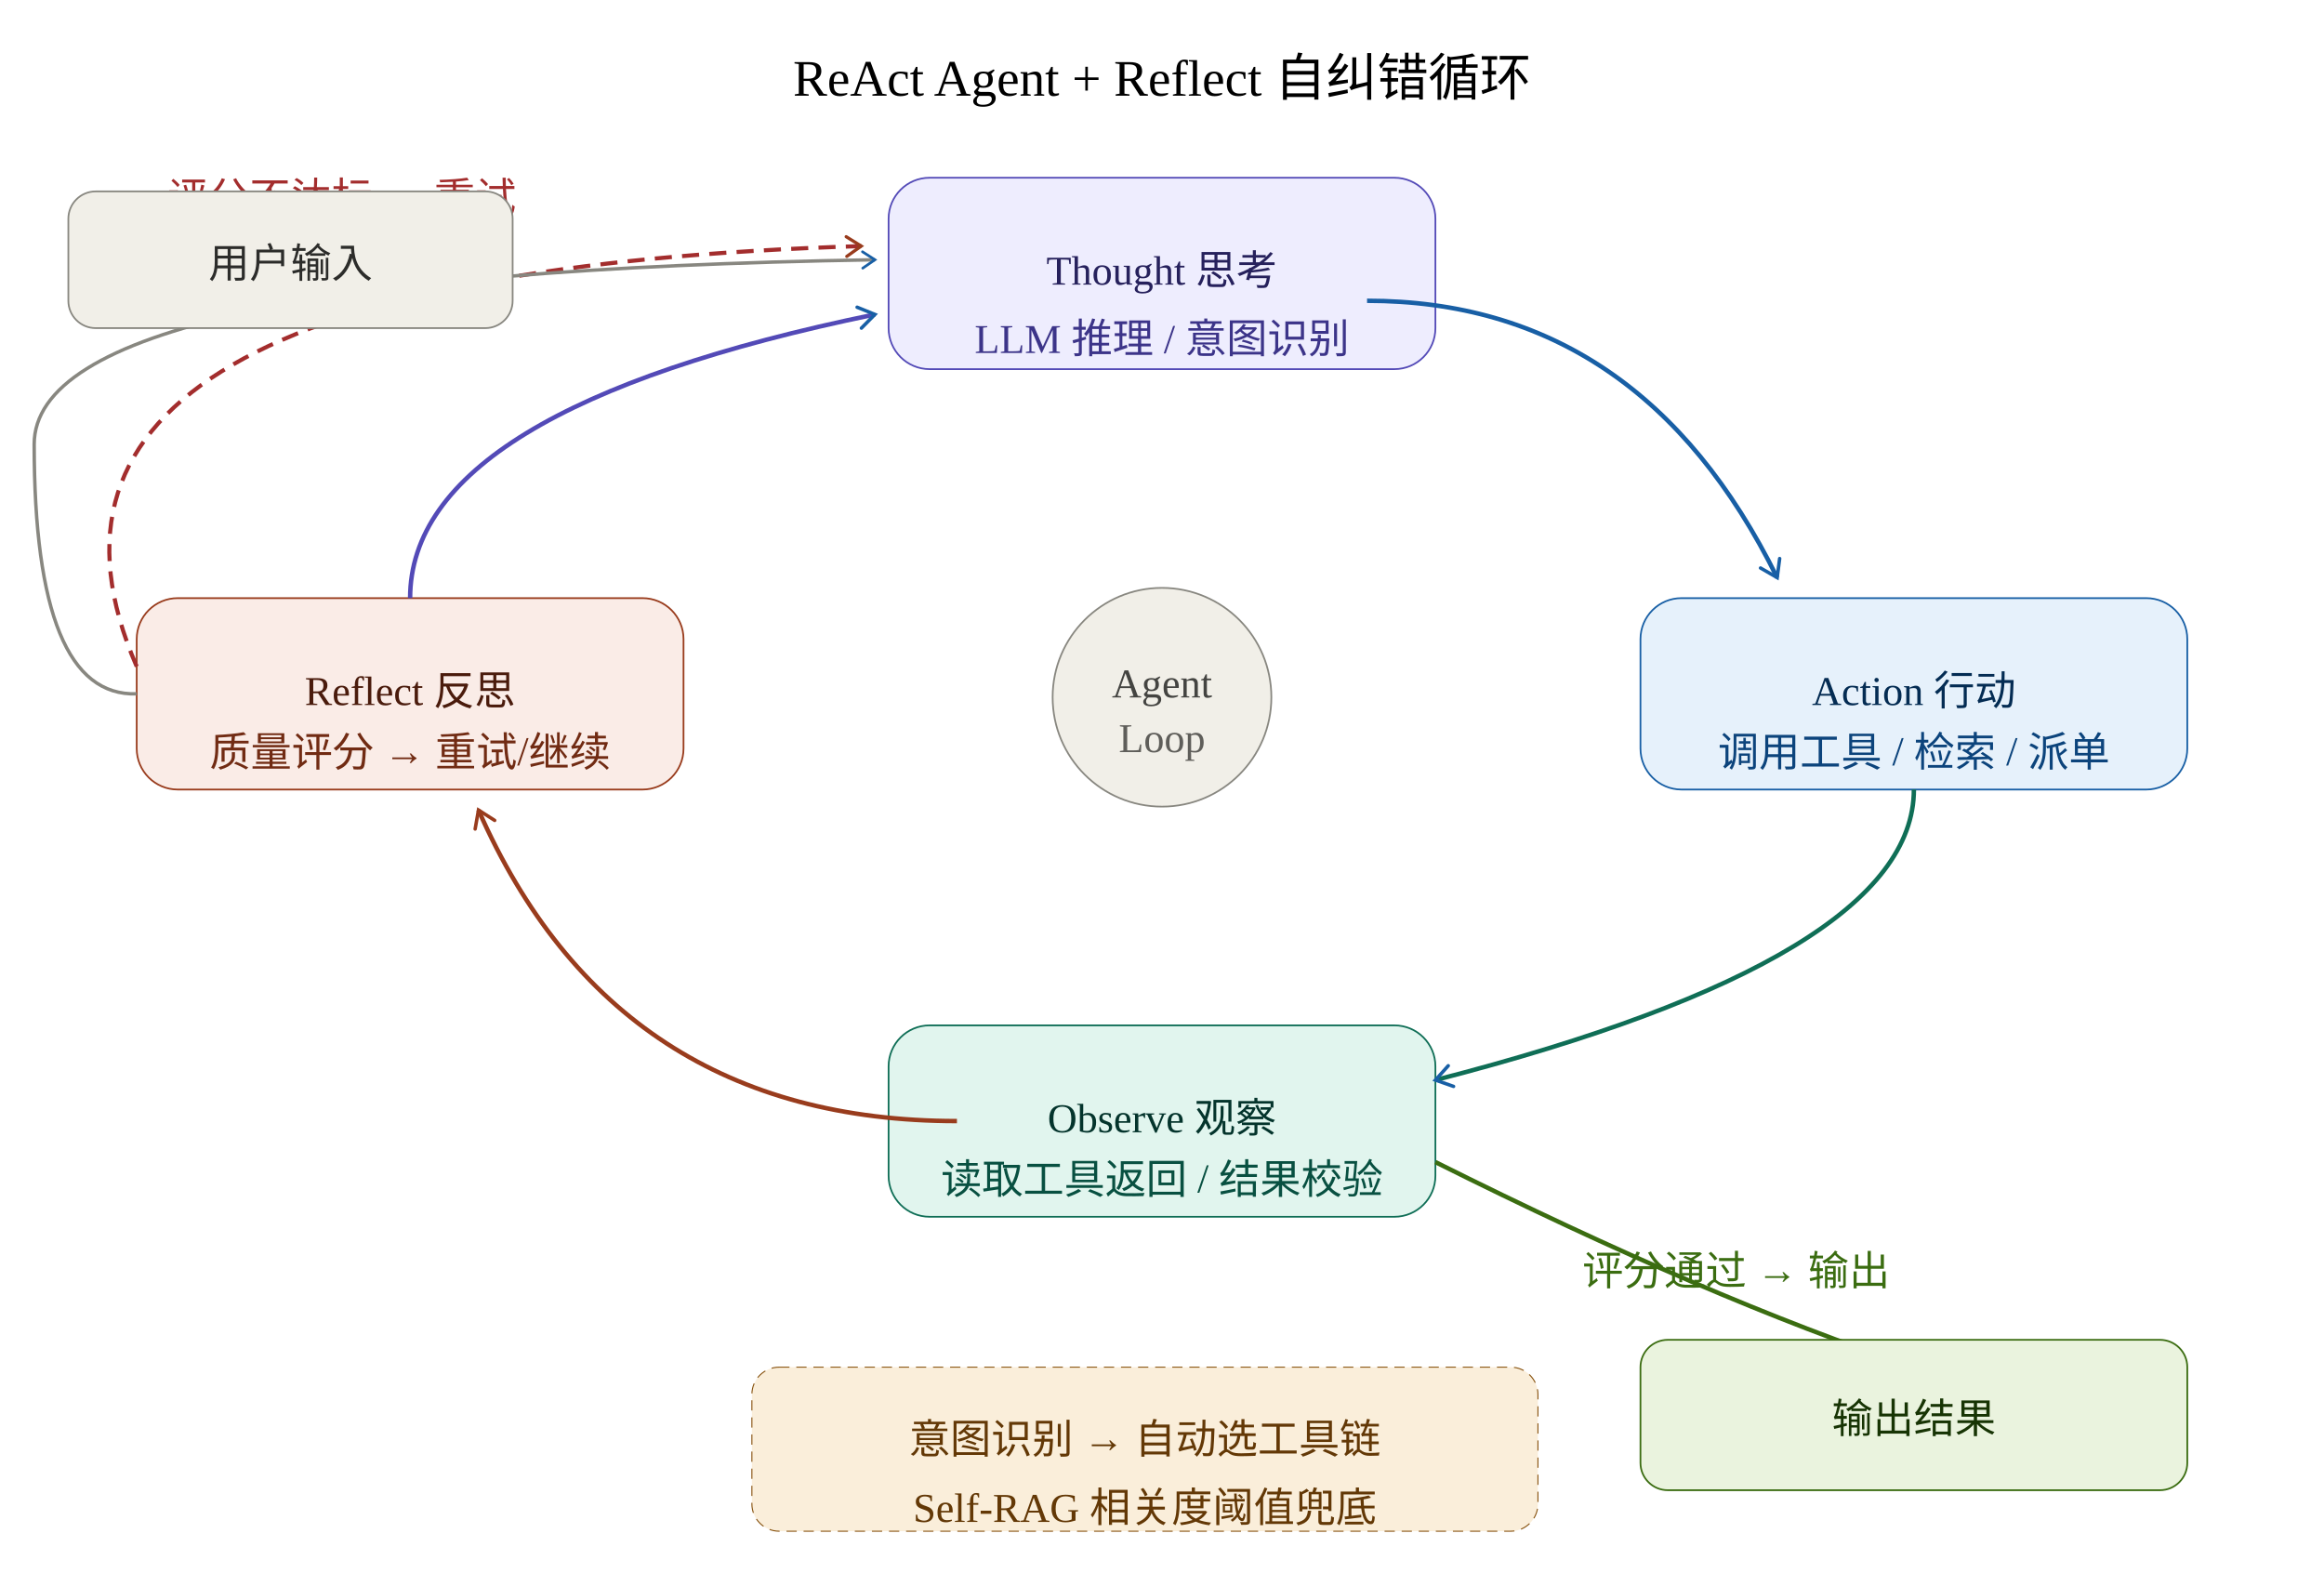
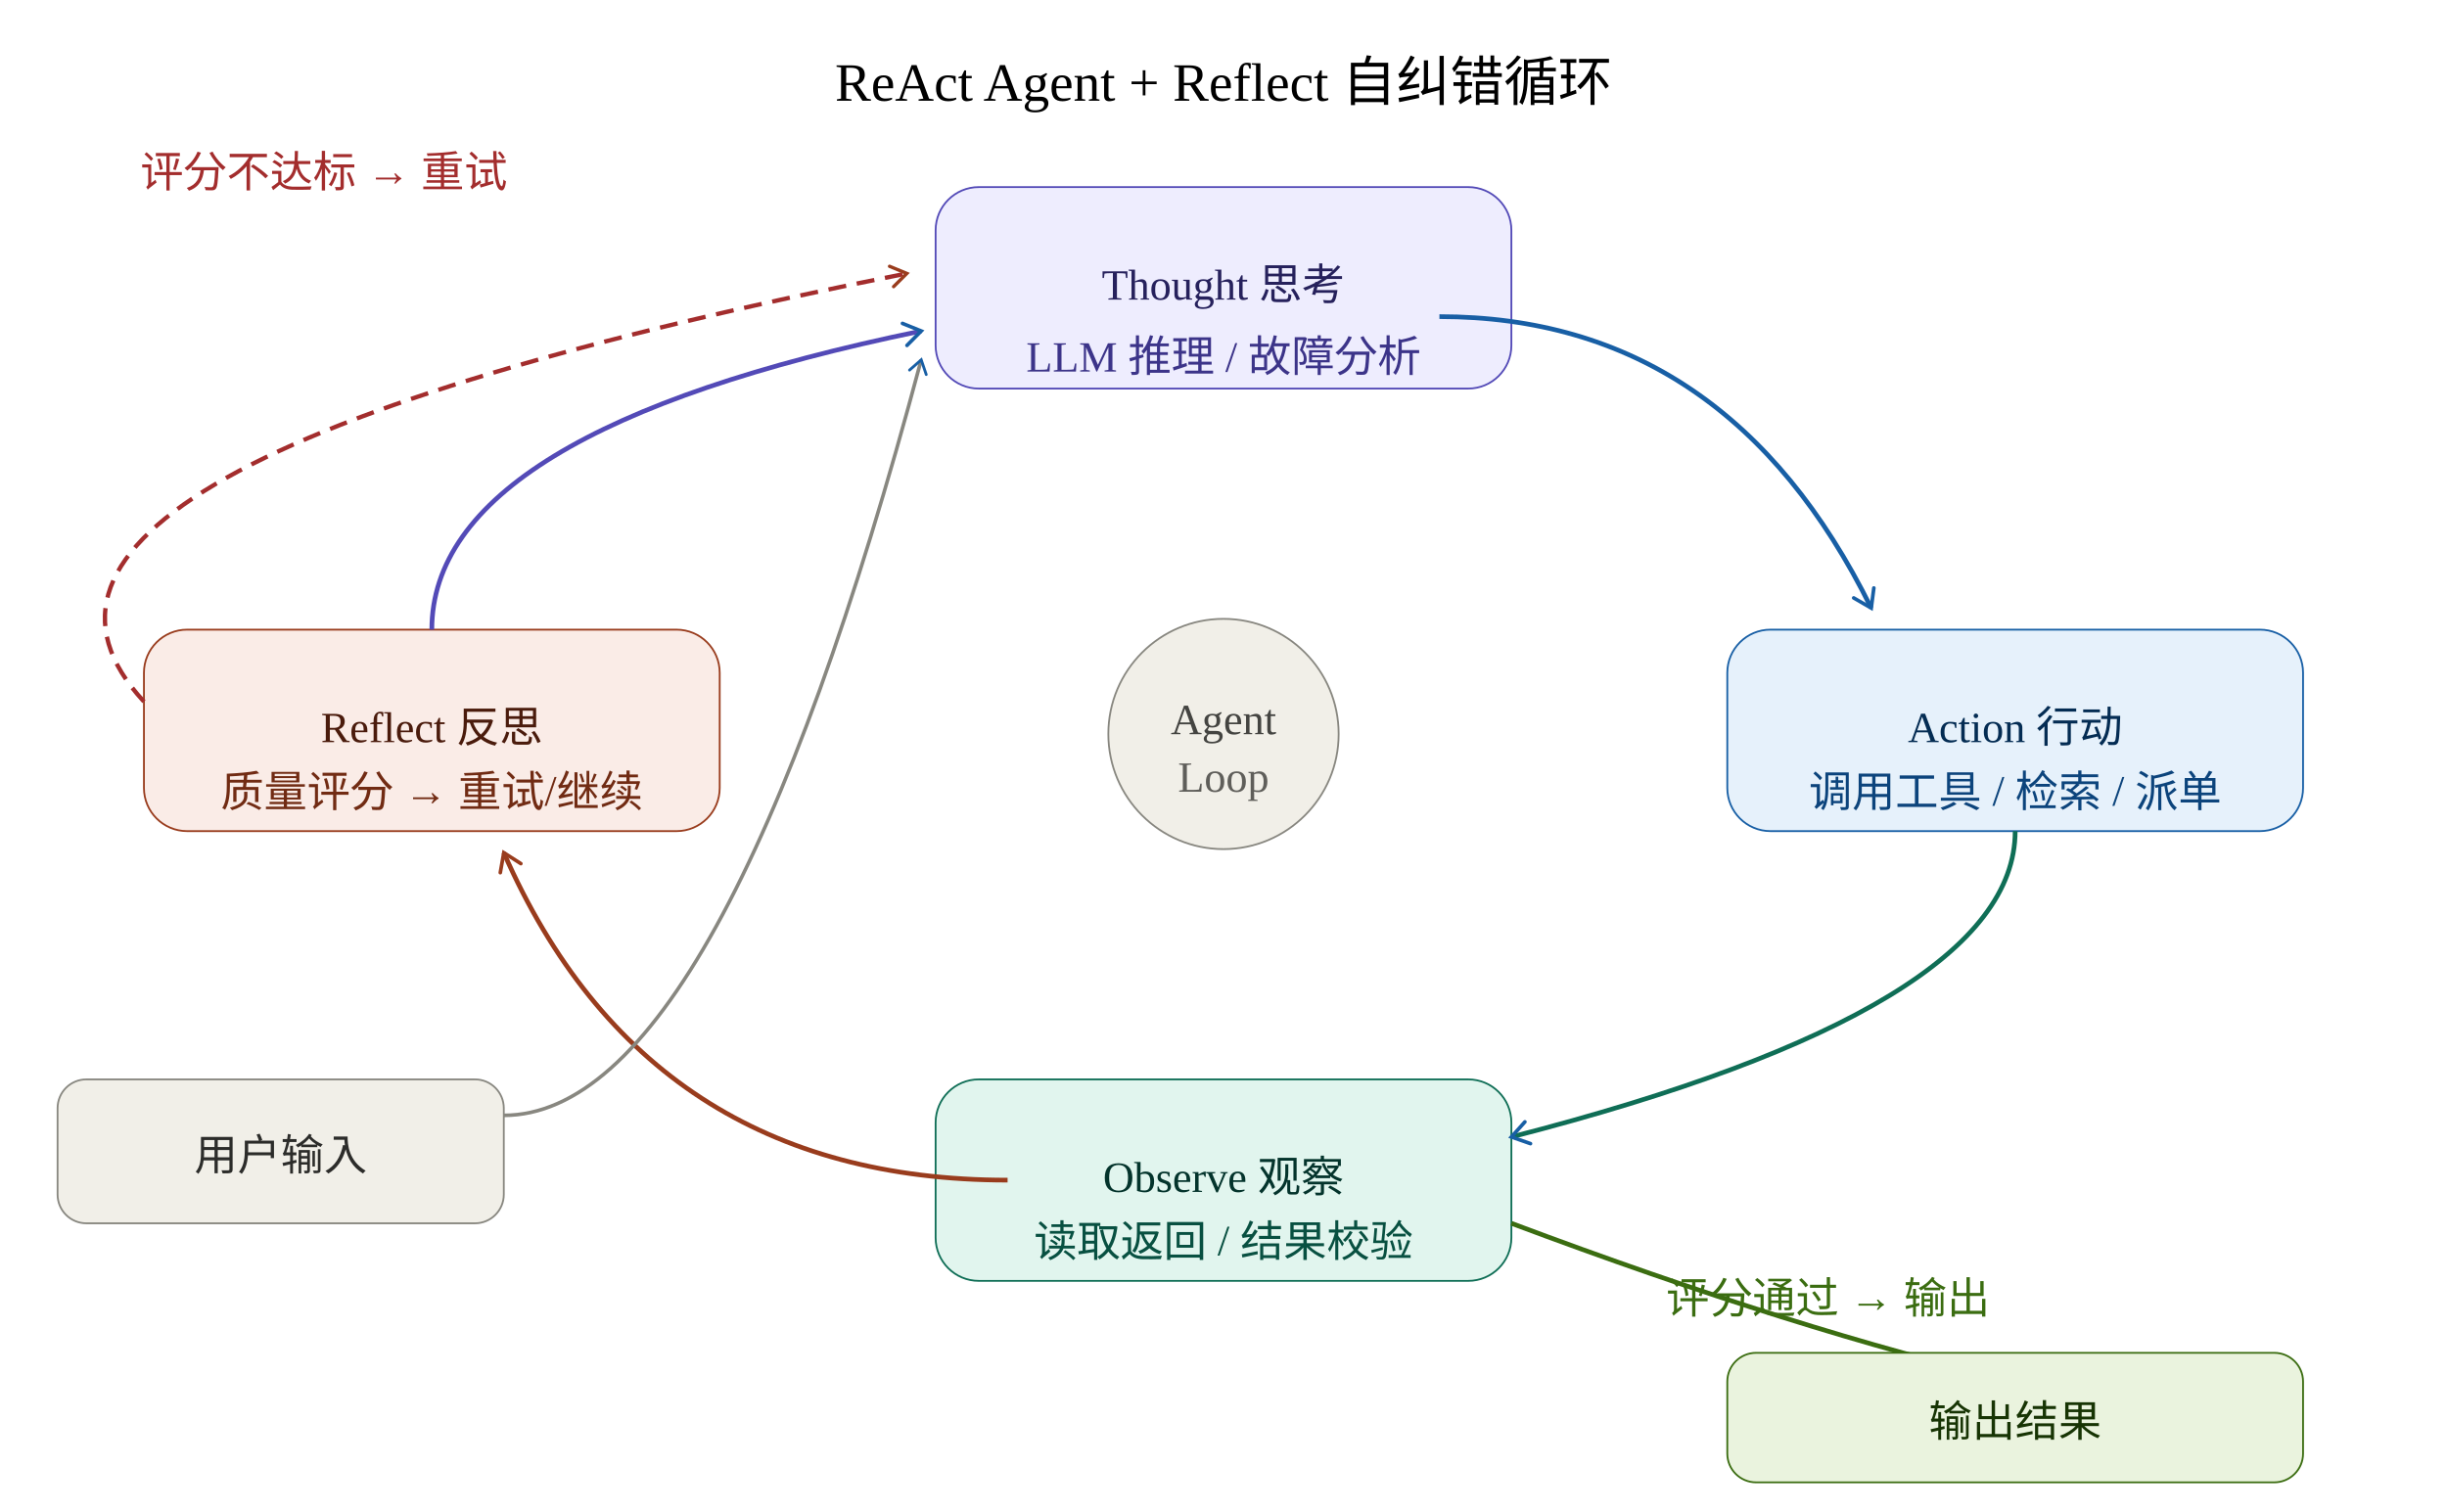
- <svg xmlns="http://www.w3.org/2000/svg" viewBox="0 0 680 460" role="img">
+ <svg xmlns="http://www.w3.org/2000/svg" viewBox="0 0 680 420" role="img">
  <defs>
    <marker id="ra" viewBox="0 0 10 10" refX="8" refY="5" markerWidth="6" markerHeight="6" orient="auto">
      <path d="M2 1L8 5L2 9" fill="none" stroke="#185FA5" stroke-width="1.3" stroke-linecap="round" />
    </marker>
    <marker id="rr" viewBox="0 0 10 10" refX="8" refY="5" markerWidth="6" markerHeight="6" orient="auto">
      <path d="M2 1L8 5L2 9" fill="none" stroke="#993C1D" stroke-width="1.3" stroke-linecap="round" />
    </marker>
    <marker id="rg" viewBox="0 0 10 10" refX="8" refY="5" markerWidth="6" markerHeight="6" orient="auto">
      <path d="M2 1L8 5L2 9" fill="none" stroke="#3B6D11" stroke-width="1.3" stroke-linecap="round" />
    </marker>
  </defs>
  <text x="340" y="28" text-anchor="middle" class="th" style="font-size:15px">ReAct Agent + Reflect 自纠错循环</text>
  <g class="node c-purple">
    <rect x="260" y="52" width="160" height="56" rx="12" fill="#EEEDFE" stroke="#534AB7" stroke-width="0.5" />
    <text x="340" y="76" text-anchor="middle" dominant-baseline="central" class="th" fill="#26215C">Thought 思考</text>
-     <text x="340" y="96" text-anchor="middle" dominant-baseline="central" class="ts" fill="#3C3489">LLM 推理 / 意图识别</text>
+     <text x="340" y="96" text-anchor="middle" dominant-baseline="central" class="ts" fill="#3C3489">LLM 推理 / 故障分析</text>
  </g>
  <g class="node c-blue">
    <rect x="480" y="175" width="160" height="56" rx="12" fill="#E6F1FB" stroke="#185FA5" stroke-width="0.5" />
    <text x="560" y="199" text-anchor="middle" dominant-baseline="central" class="th" fill="#042C53">Action 行动</text>
    <text x="560" y="219" text-anchor="middle" dominant-baseline="central" class="ts" fill="#0C447C">调用工具 / 检索 / 派单</text>
  </g>
  <g class="node c-teal">
    <rect x="260" y="300" width="160" height="56" rx="12" fill="#E1F5EE" stroke="#0F6E56" stroke-width="0.5" />
    <text x="340" y="324" text-anchor="middle" dominant-baseline="central" class="th" fill="#04342C">Observe 观察</text>
-     <text x="340" y="344" text-anchor="middle" dominant-baseline="central" class="ts" fill="#085041">读取工具返回 / 结果校验</text>
+     <text x="340" y="344" text-anchor="middle" dominant-baseline="central" class="ts" fill="#085041">读取返回 / 结果校验</text>
  </g>
  <g class="node c-coral">
    <rect x="40" y="175" width="160" height="56" rx="12" fill="#FAECE7" stroke="#993C1D" stroke-width="0.5" />
    <text x="120" y="199" text-anchor="middle" dominant-baseline="central" class="th" fill="#4A1B0C">Reflect 反思</text>
    <text x="120" y="219" text-anchor="middle" dominant-baseline="central" class="ts" fill="#712B13">质量评分 → 重试/继续</text>
  </g>
  <path d="M400 88 Q 480 88 520 169" fill="none" stroke="#185FA5" stroke-width="1.3" marker-end="url(#ra)" />
  <path d="M560 231 Q 560 280 420 316" fill="none" stroke="#0F6E56" stroke-width="1.3" marker-end="url(#ra)" />
  <path d="M280 328 Q 180 328 140 237" fill="none" stroke="#993C1D" stroke-width="1.3" marker-end="url(#rr)" />
  <path d="M120 175 Q 120 120 256 92" fill="none" stroke="#534AB7" stroke-width="1.3" marker-end="url(#ra)" />
  <circle cx="340" cy="204" r="32" fill="#F1EFE8" stroke="#888780" stroke-width="0.5" />
  <text x="340" y="200" text-anchor="middle" dominant-baseline="central" class="th" fill="#444441" style="font-size:12px">Agent</text>
  <text x="340" y="216" text-anchor="middle" dominant-baseline="central" class="ts" fill="#5F5E5A">Loop</text>
-   <path d="M40 195 Q -10 80 252 72" fill="none" stroke="#A32D2D" stroke-width="1.2" stroke-dasharray="5,3" marker-end="url(#rr)" />
-   <text x="100" y="62" text-anchor="middle" class="ts" fill="#A32D2D">评分不达标 → 重试</text>
-   <path d="M420 340 Q 500 380 560 400" fill="none" stroke="#3B6D11" stroke-width="1.3" marker-end="url(#rg)" />
+   <path d="M40 195 Q -20 130 252 76" fill="none" stroke="#A32D2D" stroke-width="1.2" stroke-dasharray="5,3" marker-end="url(#rr)" />
+   <text x="90" y="52" text-anchor="middle" class="ts" fill="#A32D2D">评分不达标 → 重试</text>
+   <g class="node c-gray">
+     <rect x="16" y="300" width="124" height="40" rx="8" fill="#F1EFE8" stroke="#888780" stroke-width="0.5" />
+     <text x="78" y="320" text-anchor="middle" dominant-baseline="central" class="th" fill="#2C2C2A">用户输入</text>
+   </g>
+   <path d="M140 310 Q 200 310 256 100" fill="none" stroke="#888780" stroke-width="1" marker-end="url(#ra)" />
+   <path d="M420 340 Q 500 370 560 384" fill="none" stroke="#3B6D11" stroke-width="1.3" marker-end="url(#rg)" />
  <g class="node c-green">
-     <rect x="480" y="392" width="160" height="44" rx="8" fill="#EAF3DE" stroke="#3B6D11" stroke-width="0.5" />
-     <text x="560" y="414" text-anchor="middle" dominant-baseline="central" class="th" fill="#173404">输出结果</text>
+     <rect x="480" y="376" width="160" height="36" rx="8" fill="#EAF3DE" stroke="#3B6D11" stroke-width="0.5" />
+     <text x="560" y="394" text-anchor="middle" dominant-baseline="central" class="th" fill="#173404">输出结果</text>
  </g>
-   <text x="508" y="376" text-anchor="middle" class="ts" fill="#3B6D11">评分通过 → 输出</text>
-   <path d="M40 203 Q 10 204 10 130 Q 10 80 256 76" fill="none" stroke="#888780" stroke-width="1" marker-end="url(#ra)" />
-   <g class="node c-gray">
-     <rect x="20" y="56" width="130" height="40" rx="8" fill="#F1EFE8" stroke="#888780" stroke-width="0.5" />
-     <text x="85" y="76" text-anchor="middle" dominant-baseline="central" class="th" fill="#2C2C2A">用户输入</text>
-   </g>
-   <rect x="220" y="400" width="230" height="48" rx="8" fill="#FAEEDA" stroke="#854F0B" stroke-width="0.3" stroke-dasharray="3,2" />
-   <text x="335" y="420" text-anchor="middle" dominant-baseline="central" class="ts" fill="#633806">意图识别 → 自动选工具链</text>
-   <text x="335" y="438" text-anchor="middle" dominant-baseline="central" class="ts" fill="#633806">Self-RAG 相关度阈值兜底</text>
+   <text x="508" y="365" text-anchor="middle" class="ts" fill="#3B6D11">评分通过 → 输出</text>
</svg>
